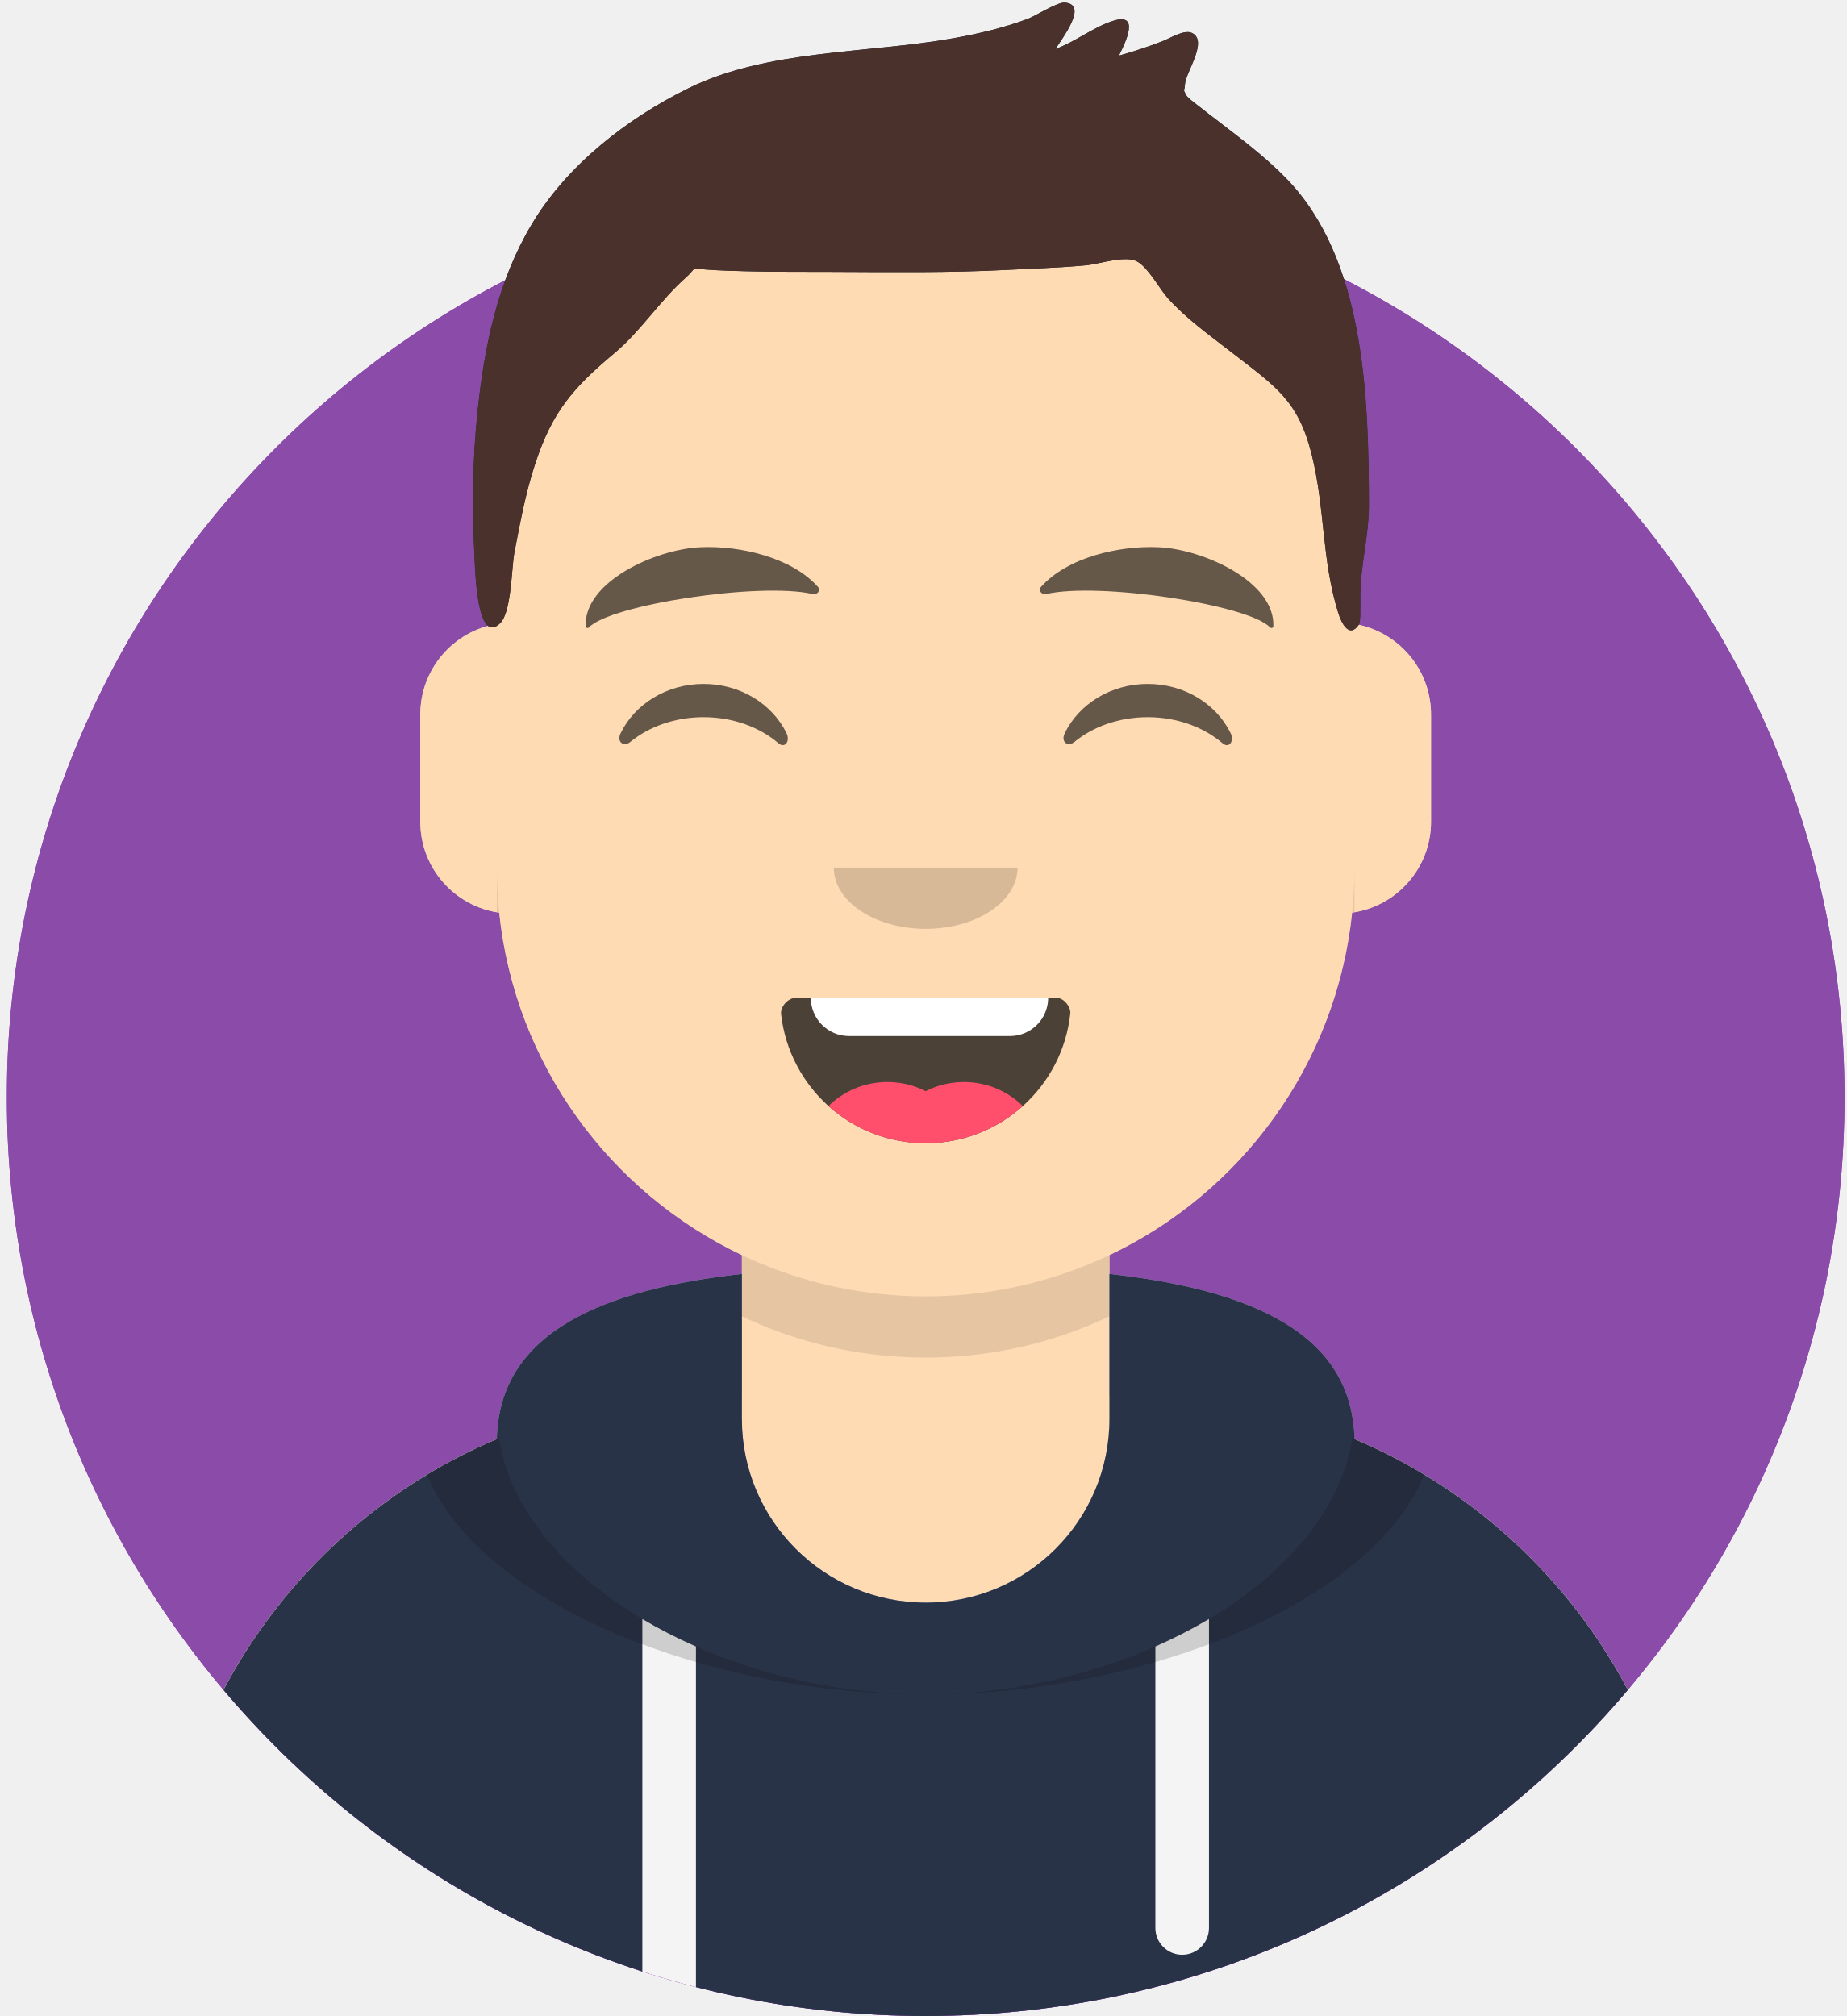
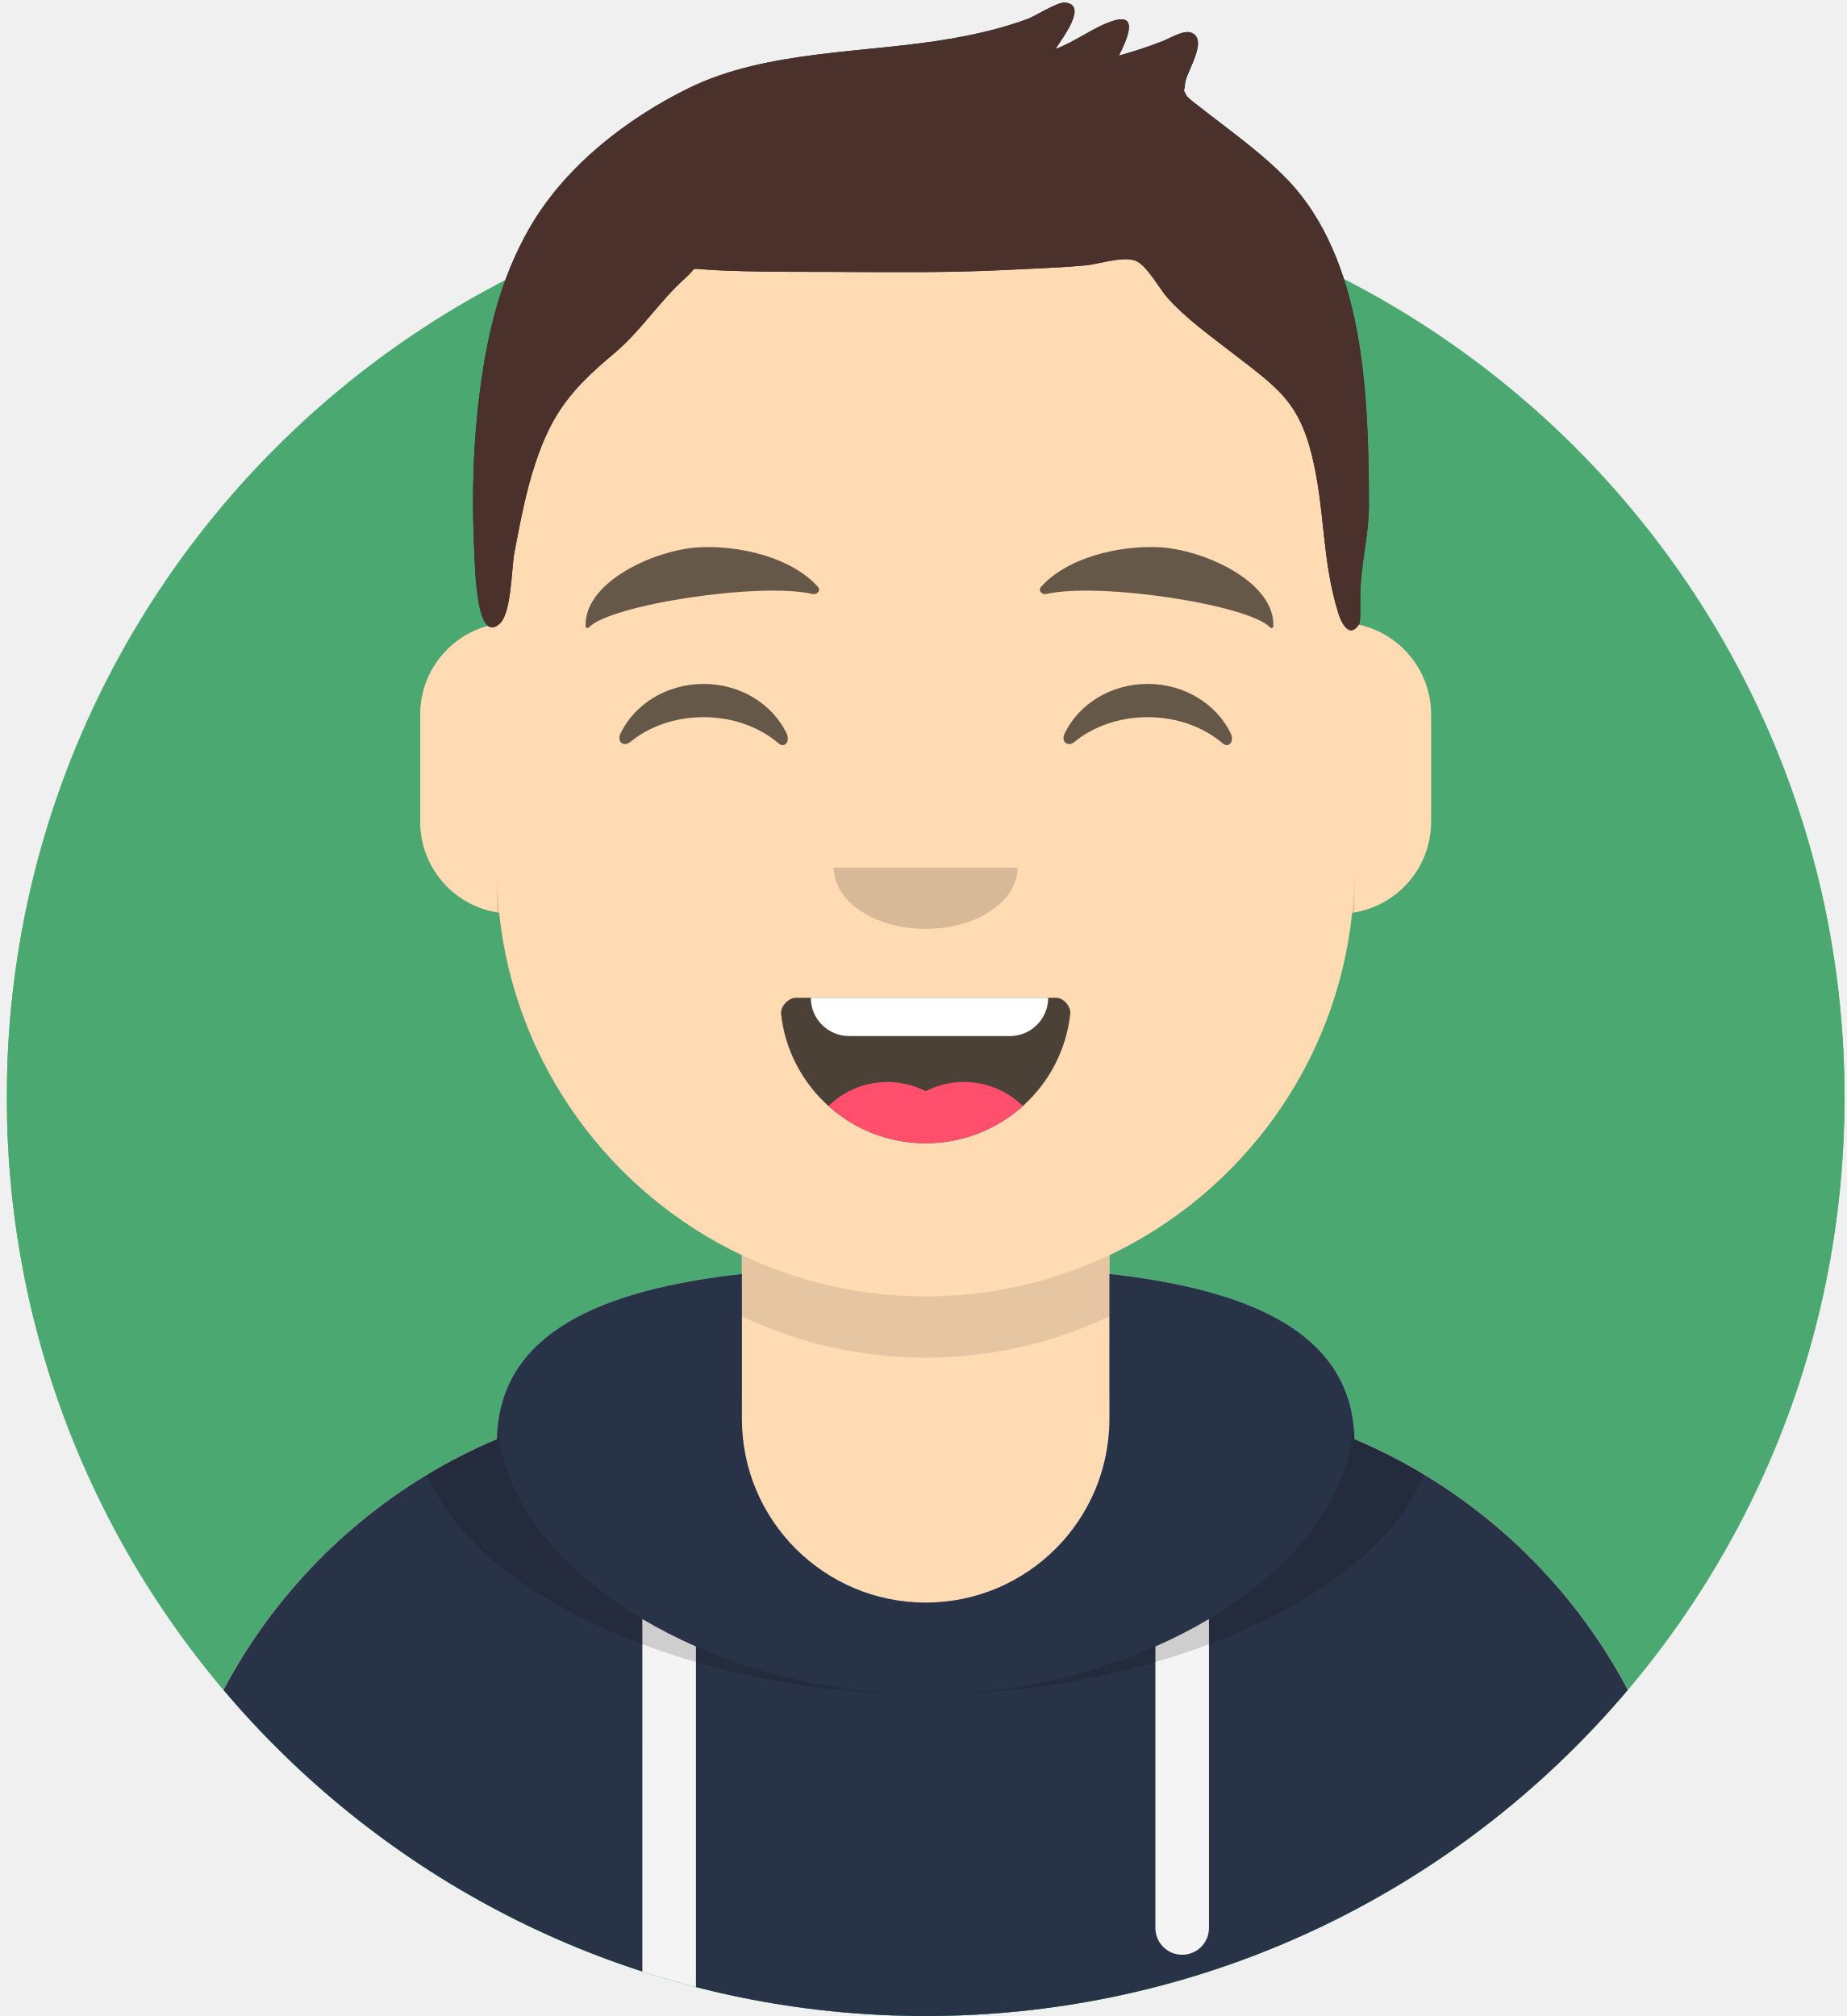
<svg xmlns="http://www.w3.org/2000/svg" xmlns:xlink="http://www.w3.org/1999/xlink" width="217px" height="237px" viewBox="0 0 217 237" version="1.1">
  <defs>
    <circle id="path-1" cx="108" cy="108" r="108" />
    <path d="M-3.19744231e-14,144 L-3.19744231e-14,-1.42108547e-14 L237.6,-1.42108547e-14 L237.6,144 L226.8,144 C226.8,203.647 178.447,252 118.8,252 C59.153,252 10.8,203.647 10.8,144 L10.8,144 L-3.19744231e-14,144 Z" id="path-3" />
    <path d="M90,0 C117.835,-5.11323436e-15 140.4,22.565 140.4,50.4 L140.401,55.949 C145.508,56.807 149.4,61.249 149.4,66.6 L149.4,79.2 C149.4,84.647 145.367,89.152 140.125,89.893 C138.265,107.718 127.114,122.78 111.601,130.149 L111.6,146.7 L115.2,146.7 C150.988,146.7 180,175.712 180,211.5 L180,219.6 L0,219.6 L0,211.5 C-4.38277231e-15,175.712 29.012,146.7 64.8,146.7 L68.4,146.7 L68.4,130.15 C52.886,122.78 41.735,107.718 39.875,89.893 C34.633,89.152 30.6,84.647 30.6,79.2 L30.6,66.6 C30.6,61.249 34.492,56.806 39.6,55.949 L39.6,50.4 C39.6,22.565 62.165,5.11323436e-15 90,0 Z" id="path-5" />
    <path d="M140.401,11.764 C156.691,13.587 169.2,18.597 169.2,31.569 L169.194,31.18 C192.467,41.01 208.8,64.047 208.8,90.9 L208.8,99 L28.8,99 L28.8,90.9 C28.8,64.047 45.133,41.01 68.406,31.18 C68.653,18.496 81.073,13.568 97.2,11.764 L97.2,28.8 C97.2,40.729 106.871,50.4 118.8,50.4 C130.729,50.4 140.4,40.729 140.4,28.8 L140.4,28.8 Z" id="path-7" />
    <path d="M31.606,13.615 C32.558,22.158 39.803,28.8 48.6,28.8 C57.424,28.8 64.687,22.117 65.603,13.536 C65.676,12.845 64.905,11.7 63.938,11.7 C50.534,11.7 40.264,11.7 33.378,11.7 C32.406,11.7 31.511,12.761 31.606,13.615 Z" id="path-9" />
    <rect id="path-11" x="0" y="0" width="237.6" height="252" />
    <path d="M118.135,20.928 C115.651,18.39 112.767,16.236 109.962,14.076 C109.343,13.6 108.715,13.135 108.109,12.641 C107.972,12.528 106.563,11.519 106.394,11.148 C105.988,10.254 106.224,10.95 106.28,9.884 C106.35,8.535 109.1,4.727 107.048,3.854 C106.146,3.47 104.536,4.492 103.67,4.83 C101.977,5.49 100.263,6.054 98.512,6.54 C99.351,4.869 100.95,1.524 97.944,2.419 C95.603,3.116 93.421,4.91 91.068,5.753 C91.847,4.477 94.96,0.523 92.147,0.302 C91.271,0.233 88.724,1.875 87.782,2.226 C84.959,3.275 82.075,3.953 79.111,4.487 C69.033,6.304 57.248,5.786 47.923,10.374 C40.735,13.911 33.636,19.4 29.484,26.389 C25.481,33.125 23.984,40.498 23.146,48.217 C22.532,53.882 22.482,59.738 22.769,65.424 C22.863,67.287 23.073,75.874 25.779,73.273 C27.127,71.978 27.117,66.745 27.457,64.974 C28.133,61.451 28.783,57.911 29.91,54.5 C31.895,48.49 34.238,45.687 39.184,41.547 C42.359,38.89 44.588,35.3 47.625,32.62 C48.99,31.416 47.949,31.542 50.143,31.7 C51.616,31.806 53.097,31.846 54.574,31.885 C57.99,31.974 61.412,31.951 64.829,31.963 C71.711,31.988 78.561,32.085 85.437,31.725 C88.492,31.565 91.556,31.478 94.603,31.195 C96.306,31.038 99.326,29.947 100.728,30.78 C102.01,31.543 103.342,34.034 104.263,35.054 C106.438,37.464 109.032,39.305 111.576,41.282 C116.881,45.403 119.559,46.98 121.17,53.421 C122.775,59.838 122.325,65.791 124.312,72.106 C124.662,73.217 125.586,75.13 126.726,73.415 C126.937,73.096 126.883,71.345 126.883,70.337 C126.883,66.27 127.913,63.218 127.9,59.123 C127.849,46.674 127.447,30.442 118.135,20.928 Z" id="path-13" />
  </defs>
  <g id="Website" stroke="none" stroke-width="1" fill="none" fill-rule="evenodd">
    <g id="mf-avatar" transform="translate(-10, -15)">
      <g id="Circle" transform="translate(10.8, 36)">
        <mask id="mask-2" fill="white">
          <use xlink:href="#path-1" />
        </mask>
-         <use id="Circle-Background" fill="#972dc2" xlink:href="#path-1" />
-         <g id="🖍-Circle-Color" mask="url(#mask-2)" fill="#8a4ca8">
+         <use id="Circle-Background" fill="#2dc269" xlink:href="#path-1" />
+         <g id="🖍-Circle-Color" mask="url(#mask-2)" fill="#4ca871">
          <rect id="🖍Color" x="0" y="0" width="216.445" height="216" />
        </g>
      </g>
      <mask id="mask-4" fill="white">
        <use xlink:href="#path-3" />
      </mask>
      <g id="Mask" />
      <g id="Avataaar" mask="url(#mask-4)">
        <g id="Body" transform="translate(28.8, 32.4)">
          <mask id="mask-6" fill="white">
            <use xlink:href="#path-5" />
          </mask>
          <use fill="#D0C6AC" xlink:href="#path-5" />
          <g id="Skin/👶🏻-05-Pale" mask="url(#mask-6)" fill="#FFDBB4">
            <g transform="translate(-28.8, 0)" id="Color">
              <rect x="0" y="0" width="238.384" height="220.355" />
            </g>
          </g>
          <path d="M39.6,84.6 C39.6,112.435 62.165,135 90,135 C117.835,135 140.4,112.435 140.4,84.6 L140.4,84.6 L140.4,91.8 C140.4,119.635 117.835,142.2 90,142.2 C62.165,142.2 39.6,119.635 39.6,91.8 Z" id="Neck-Shadow" fill-opacity="0.1" fill="#000000" mask="url(#mask-6)" />
        </g>
        <g id="Clothing/Hoodie" transform="translate(0, 153)">
          <mask id="mask-8" fill="white">
            <use xlink:href="#path-7" />
          </mask>
          <use id="Hoodie" fill="#B7C1DB" fill-rule="evenodd" xlink:href="#path-7" />
          <g id="Color/Palette/Slate" mask="url(#mask-8)" fill="#293347" fill-rule="evenodd">
            <rect id="🖍Color" x="0" y="0" width="238.491" height="99" />
          </g>
          <path d="M91.8,55.565 L91.8,99 L85.5,99 L85.499,52.335 C87.483,53.514 89.592,54.594 91.8,55.565 Z M152.101,52.334 L152.1,88.65 C152.1,90.39 150.69,91.8 148.95,91.8 C147.21,91.8 145.8,90.39 145.8,88.65 L145.801,55.565 C148.009,54.594 150.118,53.513 152.101,52.334 Z" id="Straps" fill="#F4F4F4" fill-rule="evenodd" mask="url(#mask-8)" />
          <path d="M155.733,11.451 C169.28,14.013 178.65,19.118 178.65,29.077 C178.65,46.818 148.916,61.2 118.8,61.2 C88.684,61.2 58.95,46.818 58.95,29.077 C58.95,19.118 68.32,14.013 81.867,11.451 C73.689,14.466 68.4,19.534 68.4,27.969 C68.4,46.322 93.439,61.2 118.8,61.2 C144.161,61.2 169.2,46.322 169.2,27.969 C169.2,19.71 164.13,14.679 156.241,11.642 Z" id="Shadow" fill-opacity="0.16" fill="#000000" fill-rule="evenodd" mask="url(#mask-8)" />
        </g>
        <g id="Face" transform="translate(68.4, 73.8)">
          <g id="Mouth/Smile" transform="translate(1.8, 46.8)">
            <mask id="mask-10" fill="white">
              <use xlink:href="#path-9" />
            </mask>
            <use id="Mouth" fill-opacity="0.7" fill="#000000" fill-rule="evenodd" xlink:href="#path-9" />
            <path d="M39.6,1.8 L58.5,1.8 C60.985,1.8 63,3.815 63,6.3 L63,11.7 C63,14.185 60.985,16.2 58.5,16.2 L39.6,16.2 C37.115,16.2 35.1,14.185 35.1,11.7 L35.1,6.3 C35.1,3.815 37.115,1.8 39.6,1.8 Z" id="Teeth" fill="#FFFFFF" fill-rule="evenodd" mask="url(#mask-10)" />
            <g id="Tongue" stroke-width="1" fill-rule="evenodd" mask="url(#mask-10)" fill="#FF4F6D">
              <g transform="translate(34.2, 21.6)">
                <circle cx="9.9" cy="9.9" r="9.9" />
                <circle cx="18.9" cy="9.9" r="9.9" />
              </g>
            </g>
          </g>
          <g id="Nose/Default" transform="translate(25.2, 36)" fill="#000000" fill-opacity="0.16">
            <path d="M14.4,7.2 C14.4,11.176 19.235,14.4 25.2,14.4 L25.2,14.4 C31.165,14.4 36,11.176 36,7.2" id="Nose" />
          </g>
          <g id="Eyes/Happy-😁" transform="translate(0, 7.2)" fill="#000000" fill-opacity="0.6">
            <path d="M14.544,20.203 C16.206,16.784 19.948,14.4 24.298,14.4 C28.632,14.4 32.363,16.767 34.034,20.166 C34.53,21.176 33.824,22.003 33.112,21.39 C30.906,19.494 27.773,18.309 24.298,18.309 C20.931,18.309 17.886,19.421 15.694,21.214 C14.892,21.87 14.058,21.203 14.544,20.203 Z" id="Squint" />
            <path d="M66.744,20.203 C68.406,16.784 72.148,14.4 76.498,14.4 C80.832,14.4 84.563,16.767 86.234,20.166 C86.73,21.176 86.024,22.003 85.312,21.39 C83.106,19.494 79.973,18.309 76.498,18.309 C73.131,18.309 70.086,19.421 67.894,21.214 C67.092,21.87 66.258,21.203 66.744,20.203 Z" id="Squint" />
          </g>
          <g id="Eyebrow/Natural/Default-Natural" fill="#000000" fill-opacity="0.6">
            <path d="M23.435,5.589 C18.25,6.285 10.164,10.805 10.84,16.036 C10.862,16.207 11.121,16.261 11.233,16.118 C13.471,13.248 30.774,9.033 37.075,9.913 C37.652,9.994 38.032,9.399 37.639,9.027 C34.269,5.845 28.08,4.961 23.435,5.589" id="Eyebrow" transform="translate(24.3, 10.8) rotate(5) translate(-24.3, -10.8) " />
            <path d="M76.535,5.589 C71.35,6.285 63.264,10.805 63.94,16.036 C63.962,16.207 64.221,16.261 64.333,16.118 C66.571,13.248 83.874,9.033 90.175,9.913 C90.752,9.994 91.132,9.399 90.739,9.027 C87.369,5.845 81.18,4.961 76.535,5.589" id="Eyebrow" transform="translate(77.4, 10.8) scale(-1, 1) rotate(5) translate(-77.4, -10.8) " />
          </g>
        </g>
        <g id="Top">
          <mask id="mask-12" fill="white">
            <use xlink:href="#path-11" />
          </mask>
          <g id="Mask" />
          <g mask="url(#mask-12)">
            <g transform="translate(43, 15)">
              <mask id="mask-14" fill="white">
                <use xlink:href="#path-13" />
              </mask>
              <use id="Short-Hair" stroke="none" fill="#1F3140" fill-rule="evenodd" xlink:href="#path-13" />
              <g id="Color/Hair/Brown-Dark" stroke="none" fill="none" mask="url(#mask-14)" fill-rule="evenodd">
                <g transform="translate(-43.1, -15)" fill="#4A312C" id="Color">
                  <rect x="0" y="0" width="239.107" height="252.406" />
                </g>
              </g>
            </g>
          </g>
        </g>
      </g>
    </g>
  </g>
</svg>
